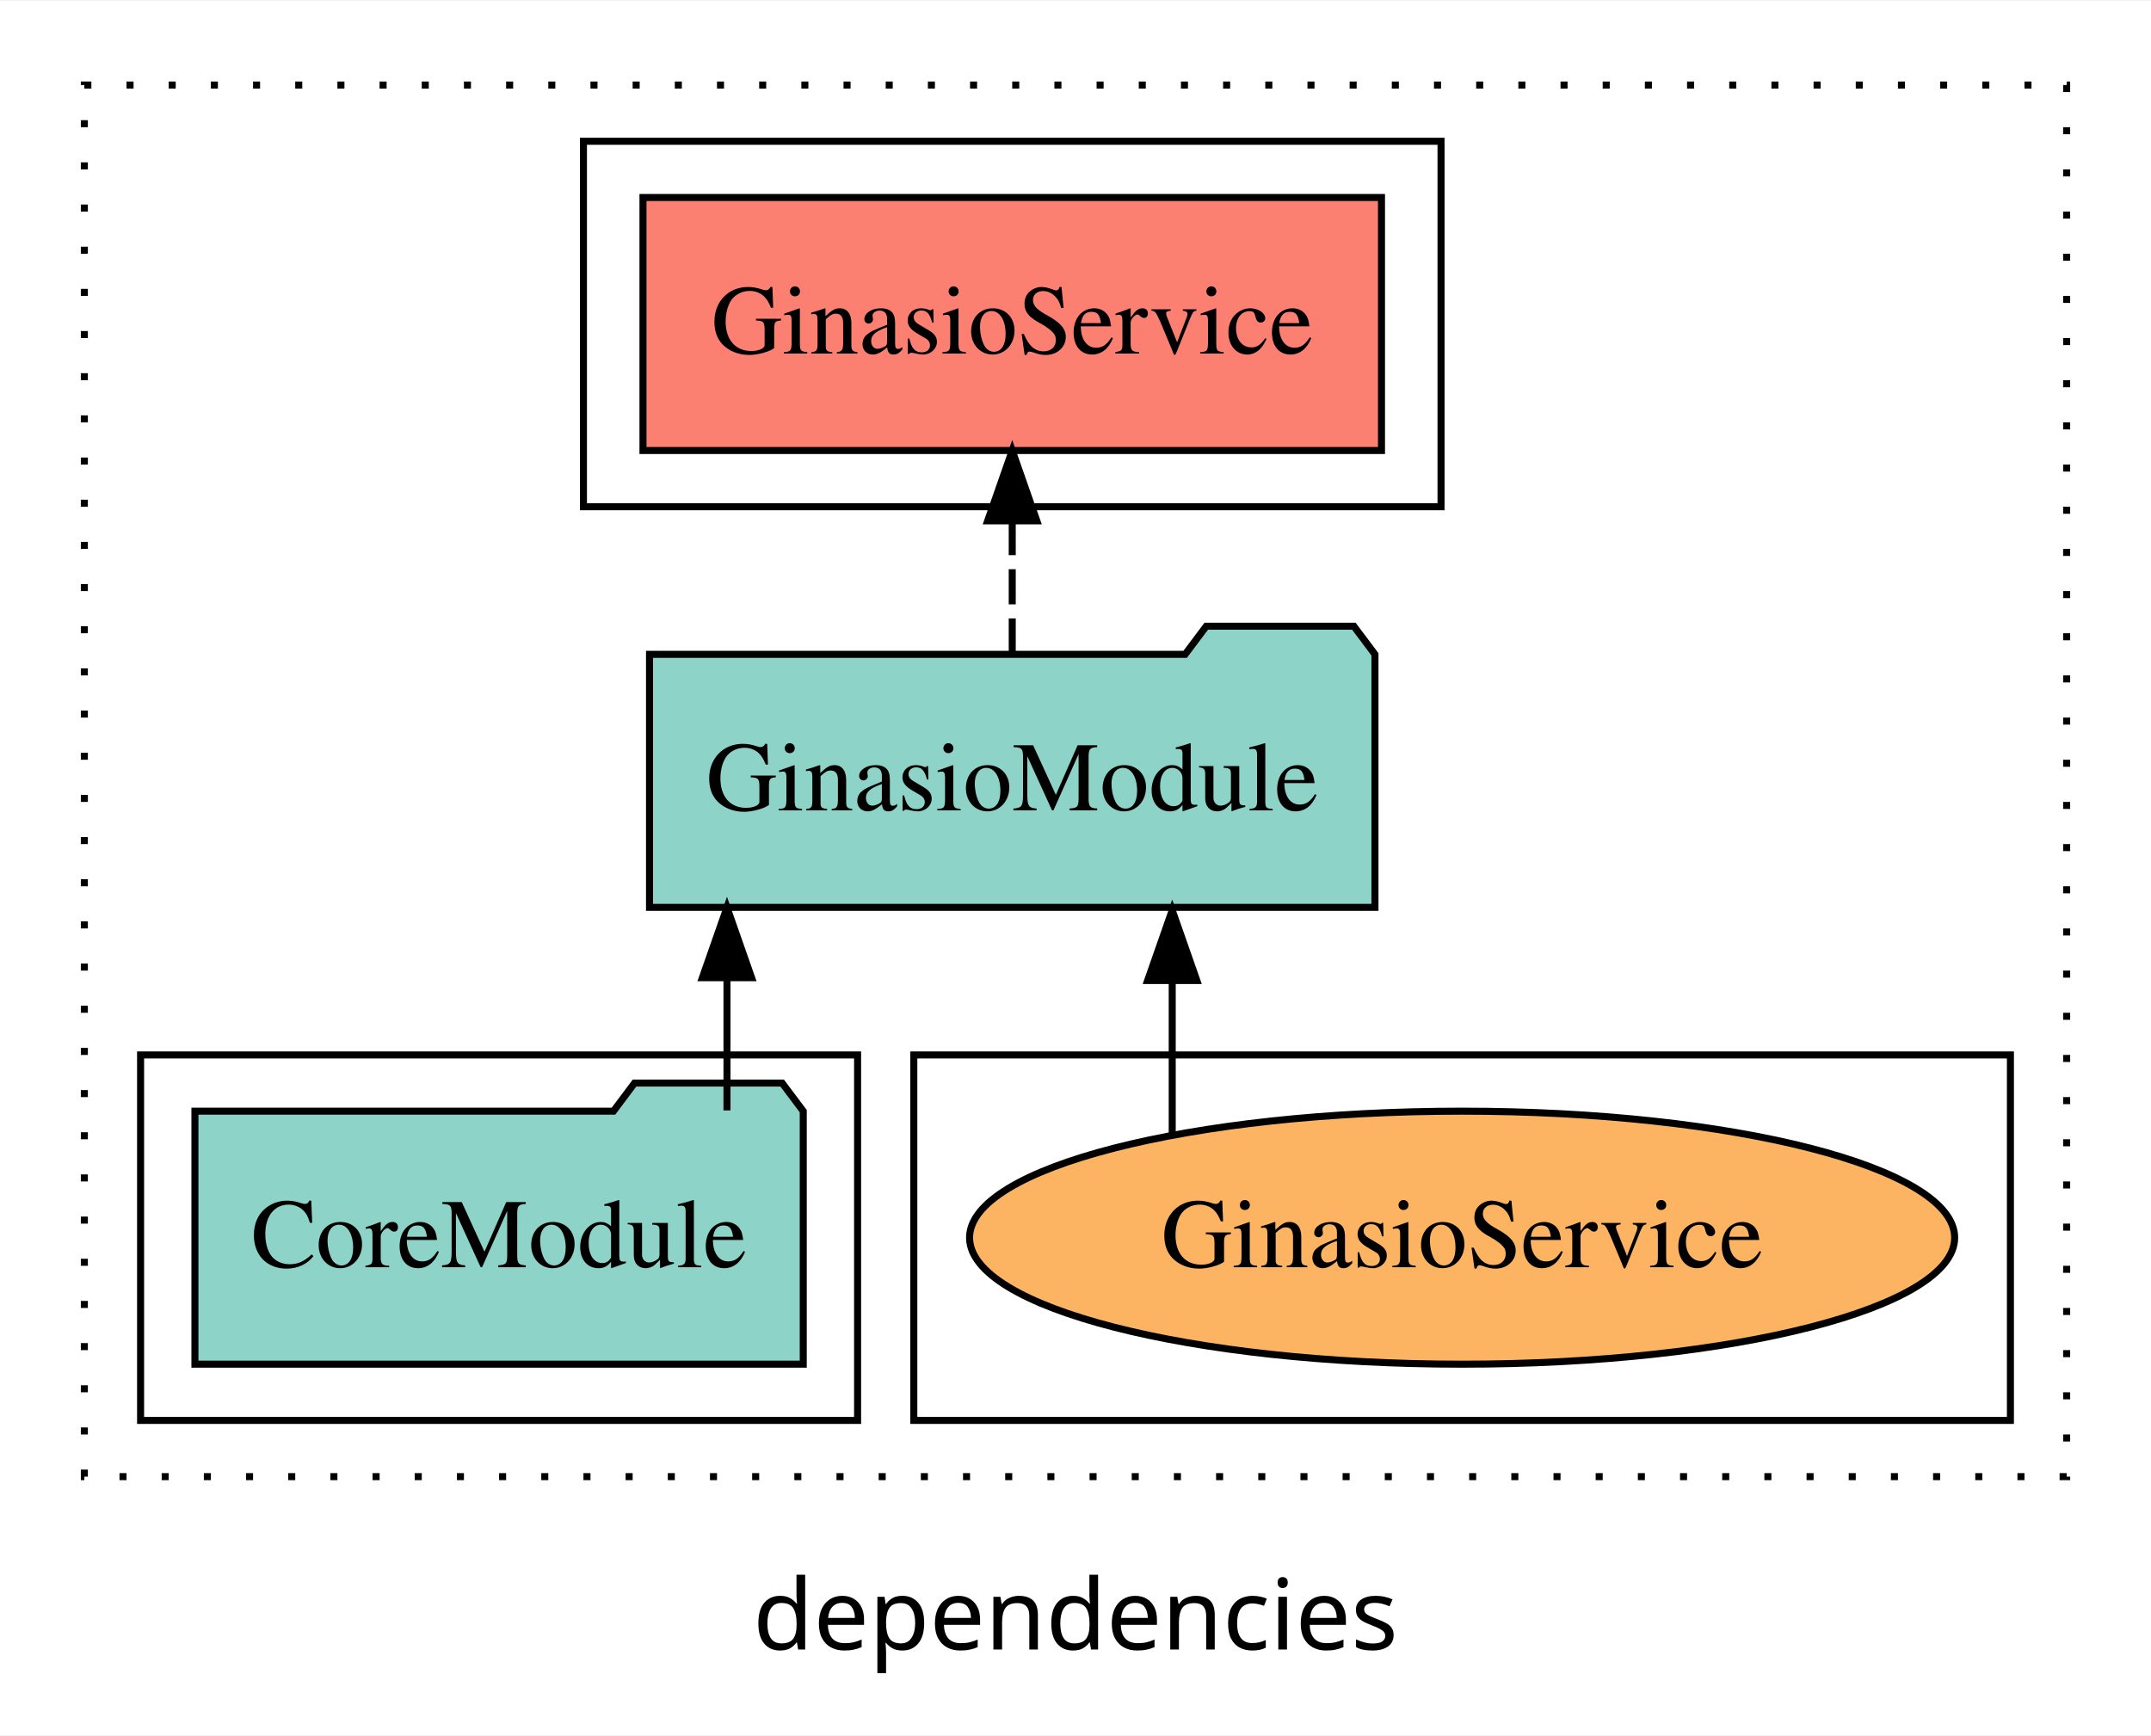
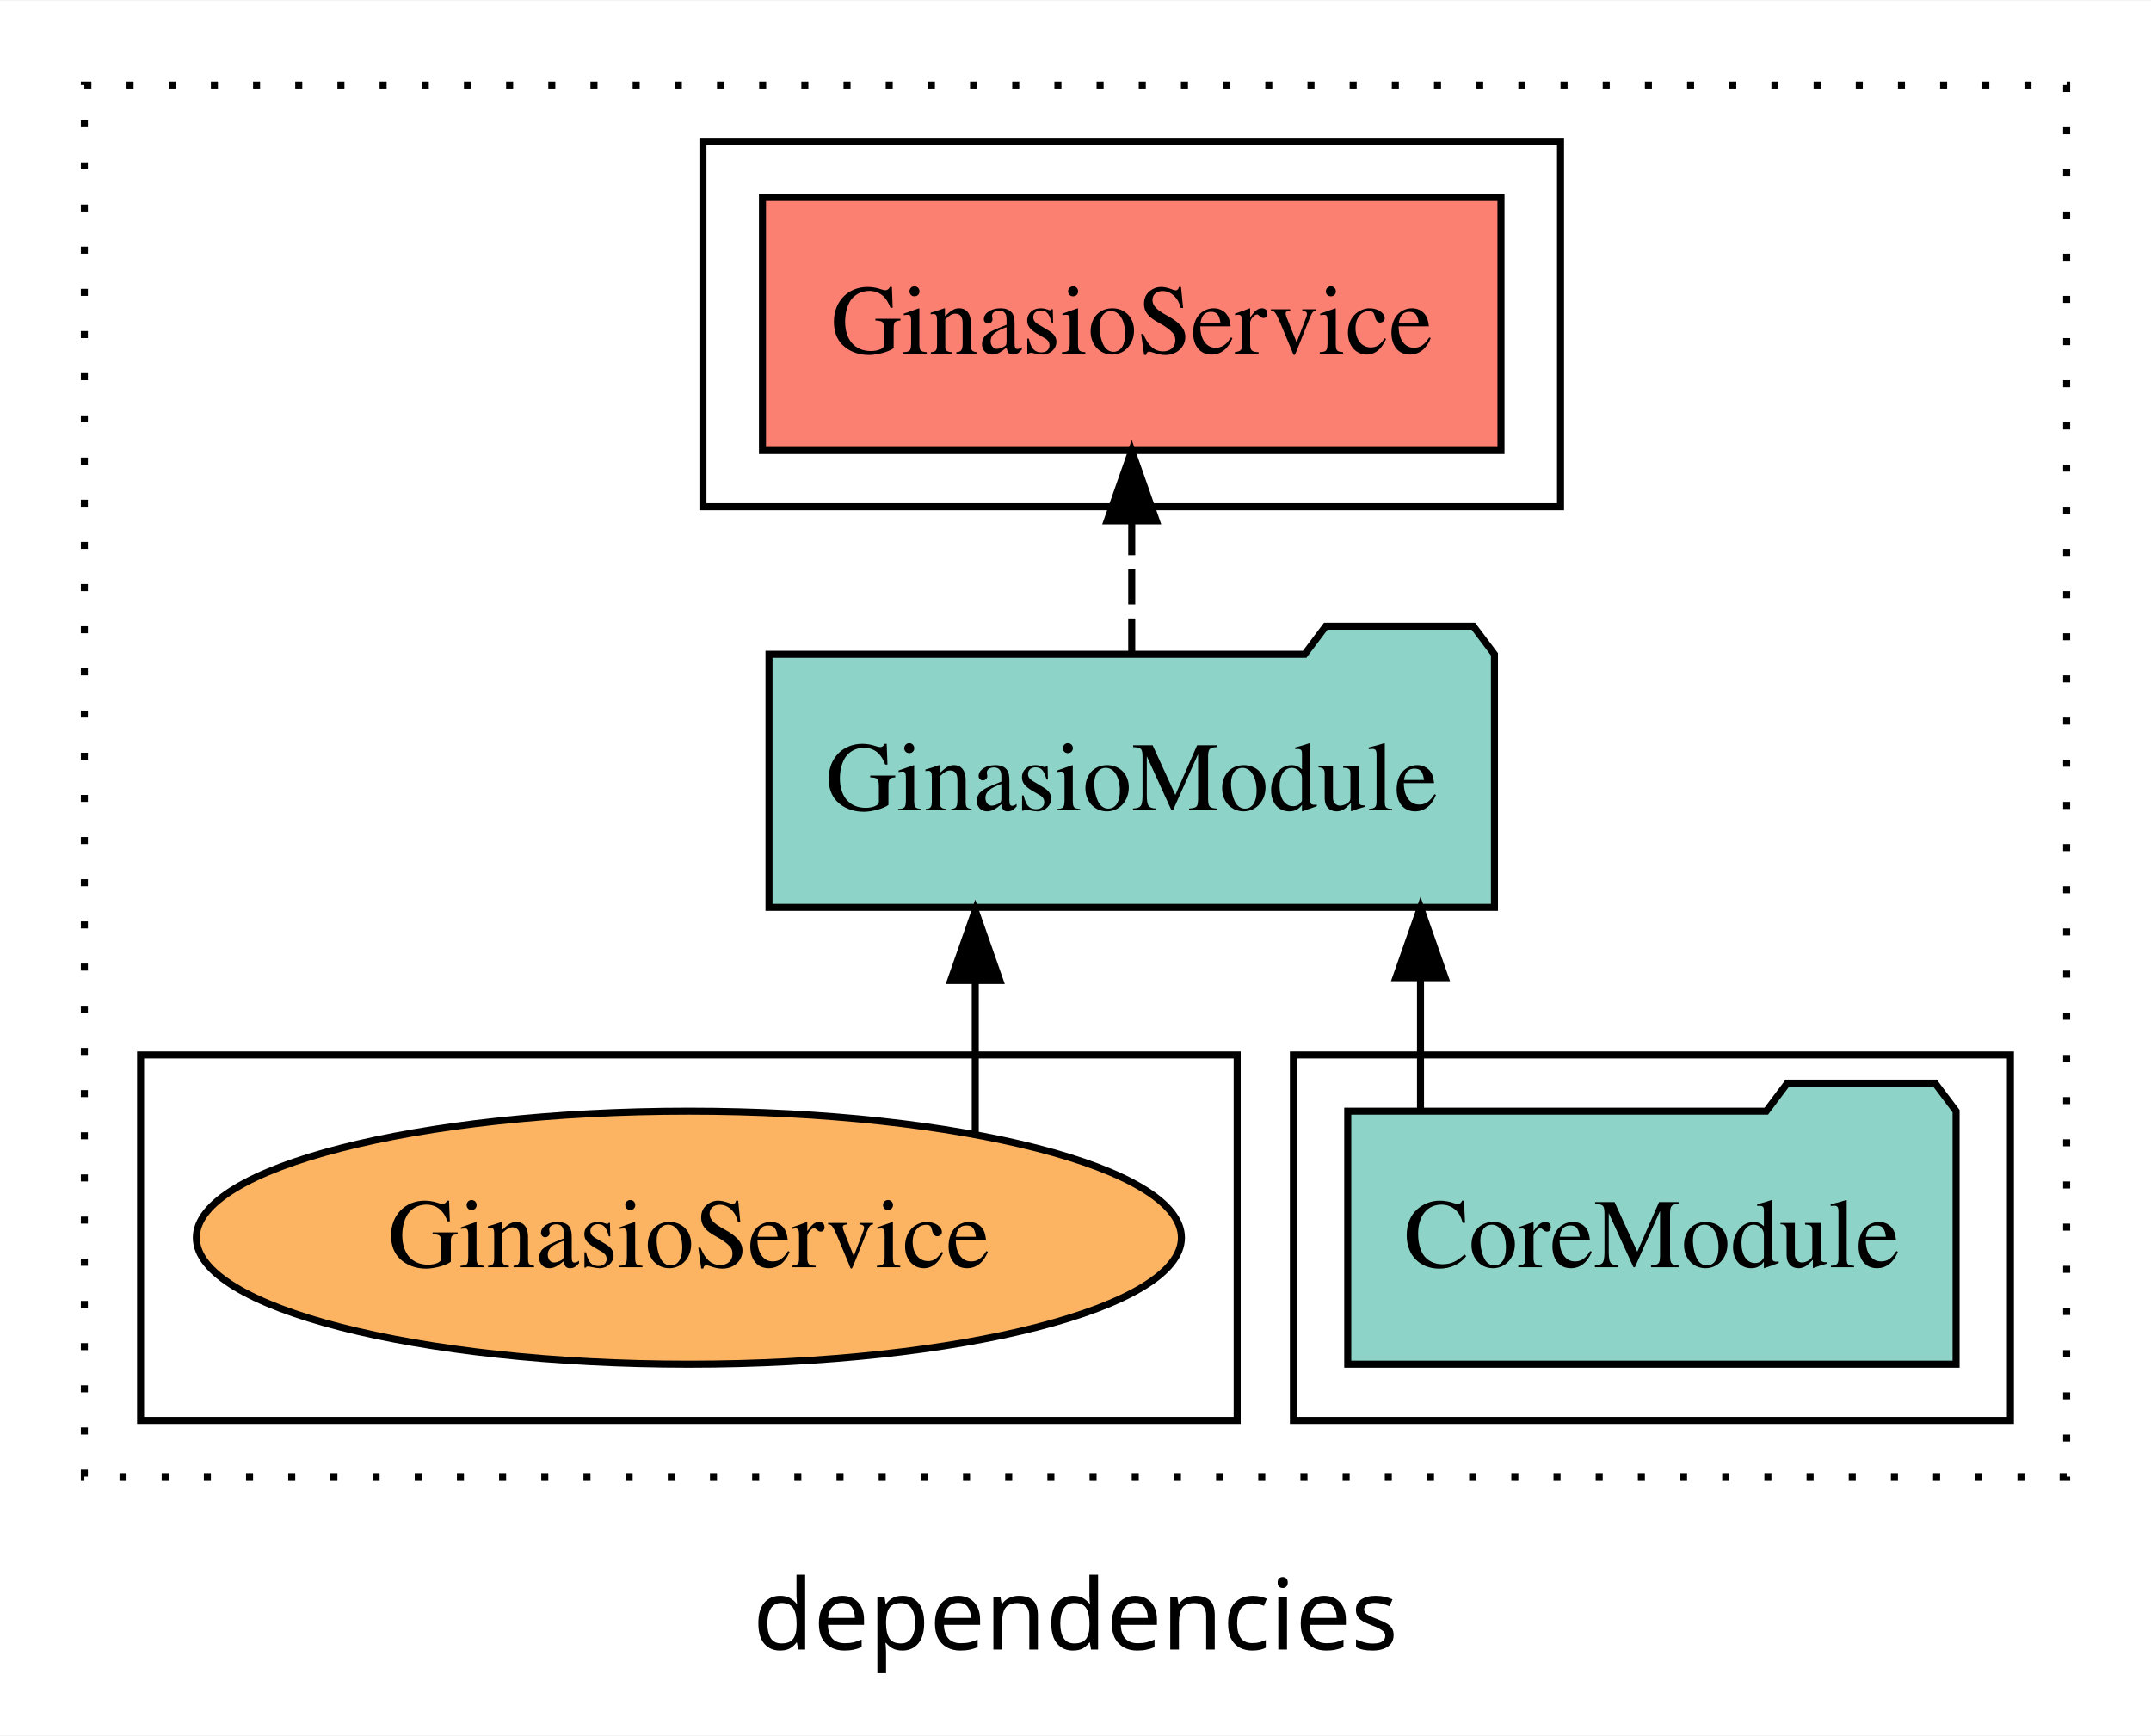
<svg xmlns="http://www.w3.org/2000/svg" width="306pt" height="247pt" viewBox="0.00 0.00 306.00 246.80">
  <g id="graph0" class="graph" transform="scale(1 1) rotate(0) translate(4 242.8)">
    <polygon fill="white" stroke="transparent" points="-4,4 -4,-242.8 302,-242.8 302,4 -4,4" />
    <text text-anchor="middle" x="149" y="-8.2" font-family="sans-serif" font-size="14.00">dependencies</text>
    <g id="clust1" class="cluster">
      <polygon fill="none" stroke="black" stroke-dasharray="1,5" points="8,-32.8 8,-230.8 290,-230.8 290,-32.8 8,-32.8" />
    </g>
-     <g id="clust6" class="cluster">
-       <polygon fill="none" stroke="black" points="126,-40.8 126,-92.8 282,-92.8 282,-40.8 126,-40.8" />
+     <g id="clust3" class="cluster">
+       <polygon fill="none" stroke="black" points="180,-40.8 180,-92.8 282,-92.8 282,-40.8 180,-40.8" />
    </g>
    <g id="clust4" class="cluster">
-       <polygon fill="none" stroke="black" points="79,-170.8 79,-222.8 201,-222.8 201,-170.8 79,-170.8" />
+       <polygon fill="none" stroke="black" points="96,-170.8 96,-222.8 218,-222.8 218,-170.8 96,-170.8" />
    </g>
-     <g id="clust3" class="cluster">
-       <polygon fill="none" stroke="black" points="16,-40.8 16,-92.8 118,-92.8 118,-40.8 16,-40.8" />
+     <g id="clust6" class="cluster">
+       <polygon fill="none" stroke="black" points="16,-40.8 16,-92.8 172,-92.8 172,-40.8 16,-40.8" />
    </g>
    <g id="node1" class="node">
-       <polygon fill="#8dd3c7" stroke="black" points="110.27,-84.8 107.27,-88.8 86.27,-88.8 83.27,-84.8 23.73,-84.8 23.73,-48.8 110.27,-48.8 110.27,-84.8" />
-       <text text-anchor="middle" x="67" y="-62.6" font-family="Times,serif" font-size="14.00">CoreModule</text>
+       <polygon fill="#8dd3c7" stroke="black" points="274.27,-84.8 271.27,-88.8 250.27,-88.8 247.27,-84.8 187.73,-84.8 187.73,-48.8 274.27,-48.8 274.27,-84.8" />
+       <text text-anchor="middle" x="231" y="-62.6" font-family="Times,serif" font-size="14.00">CoreModule</text>
    </g>
    <g id="node2" class="node">
-       <polygon fill="#8dd3c7" stroke="black" points="191.6,-149.8 188.6,-153.8 167.6,-153.8 164.6,-149.8 88.4,-149.8 88.4,-113.8 191.6,-113.8 191.6,-149.8" />
-       <text text-anchor="middle" x="140" y="-127.6" font-family="Times,serif" font-size="14.00">GinasioModule</text>
+       <polygon fill="#8dd3c7" stroke="black" points="208.6,-149.8 205.6,-153.8 184.6,-153.8 181.6,-149.8 105.4,-149.8 105.4,-113.8 208.6,-113.8 208.6,-149.8" />
+       <text text-anchor="middle" x="157" y="-127.6" font-family="Times,serif" font-size="14.00">GinasioModule</text>
    </g>
    <g id="edge1" class="edge">
-       <path fill="none" stroke="black" d="M99.42,-84.91C99.42,-84.91 99.42,-103.79 99.42,-103.79" />
-       <polygon fill="black" stroke="black" points="95.92,-103.79 99.42,-113.79 102.92,-103.79 95.92,-103.79" />
+       <path fill="none" stroke="black" d="M198.08,-84.91C198.08,-84.91 198.08,-103.79 198.08,-103.79" />
+       <polygon fill="black" stroke="black" points="194.58,-103.79 198.08,-113.79 201.58,-103.79 194.58,-103.79" />
    </g>
    <g id="node3" class="node">
-       <polygon fill="#fb8072" stroke="black" points="192.53,-214.8 87.47,-214.8 87.47,-178.8 192.53,-178.8 192.53,-214.8" />
-       <text text-anchor="middle" x="140" y="-192.6" font-family="Times,serif" font-size="14.00">GinasioService </text>
+       <polygon fill="#fb8072" stroke="black" points="209.53,-214.8 104.47,-214.8 104.47,-178.8 209.53,-178.8 209.53,-214.8" />
+       <text text-anchor="middle" x="157" y="-192.6" font-family="Times,serif" font-size="14.00">GinasioService </text>
    </g>
    <g id="edge2" class="edge">
-       <path fill="none" stroke="black" stroke-dasharray="5,2" d="M140,-149.91C140,-149.91 140,-168.79 140,-168.79" />
-       <polygon fill="black" stroke="black" points="136.5,-168.79 140,-178.79 143.5,-168.79 136.5,-168.79" />
+       <path fill="none" stroke="black" stroke-dasharray="5,2" d="M157,-149.91C157,-149.91 157,-168.79 157,-168.79" />
+       <polygon fill="black" stroke="black" points="153.5,-168.79 157,-178.79 160.5,-168.79 153.5,-168.79" />
    </g>
    <g id="node4" class="node">
-       <ellipse fill="#fdb462" stroke="black" cx="204" cy="-66.8" rx="70.07" ry="18" />
-       <text text-anchor="middle" x="204" y="-62.6" font-family="Times,serif" font-size="14.00">GinasioService</text>
+       <ellipse fill="#fdb462" stroke="black" cx="94" cy="-66.8" rx="70.07" ry="18" />
+       <text text-anchor="middle" x="94" y="-62.6" font-family="Times,serif" font-size="14.00">GinasioService</text>
    </g>
    <g id="edge3" class="edge">
-       <path fill="none" stroke="black" d="M162.76,-81.55C162.76,-81.55 162.76,-103.39 162.76,-103.39" />
-       <polygon fill="black" stroke="black" points="159.26,-103.39 162.76,-113.39 166.26,-103.39 159.26,-103.39" />
+       <path fill="none" stroke="black" d="M134.74,-81.55C134.74,-81.55 134.74,-103.39 134.74,-103.39" />
+       <polygon fill="black" stroke="black" points="131.24,-103.39 134.74,-113.39 138.24,-103.39 131.24,-103.39" />
    </g>
  </g>
</svg>
